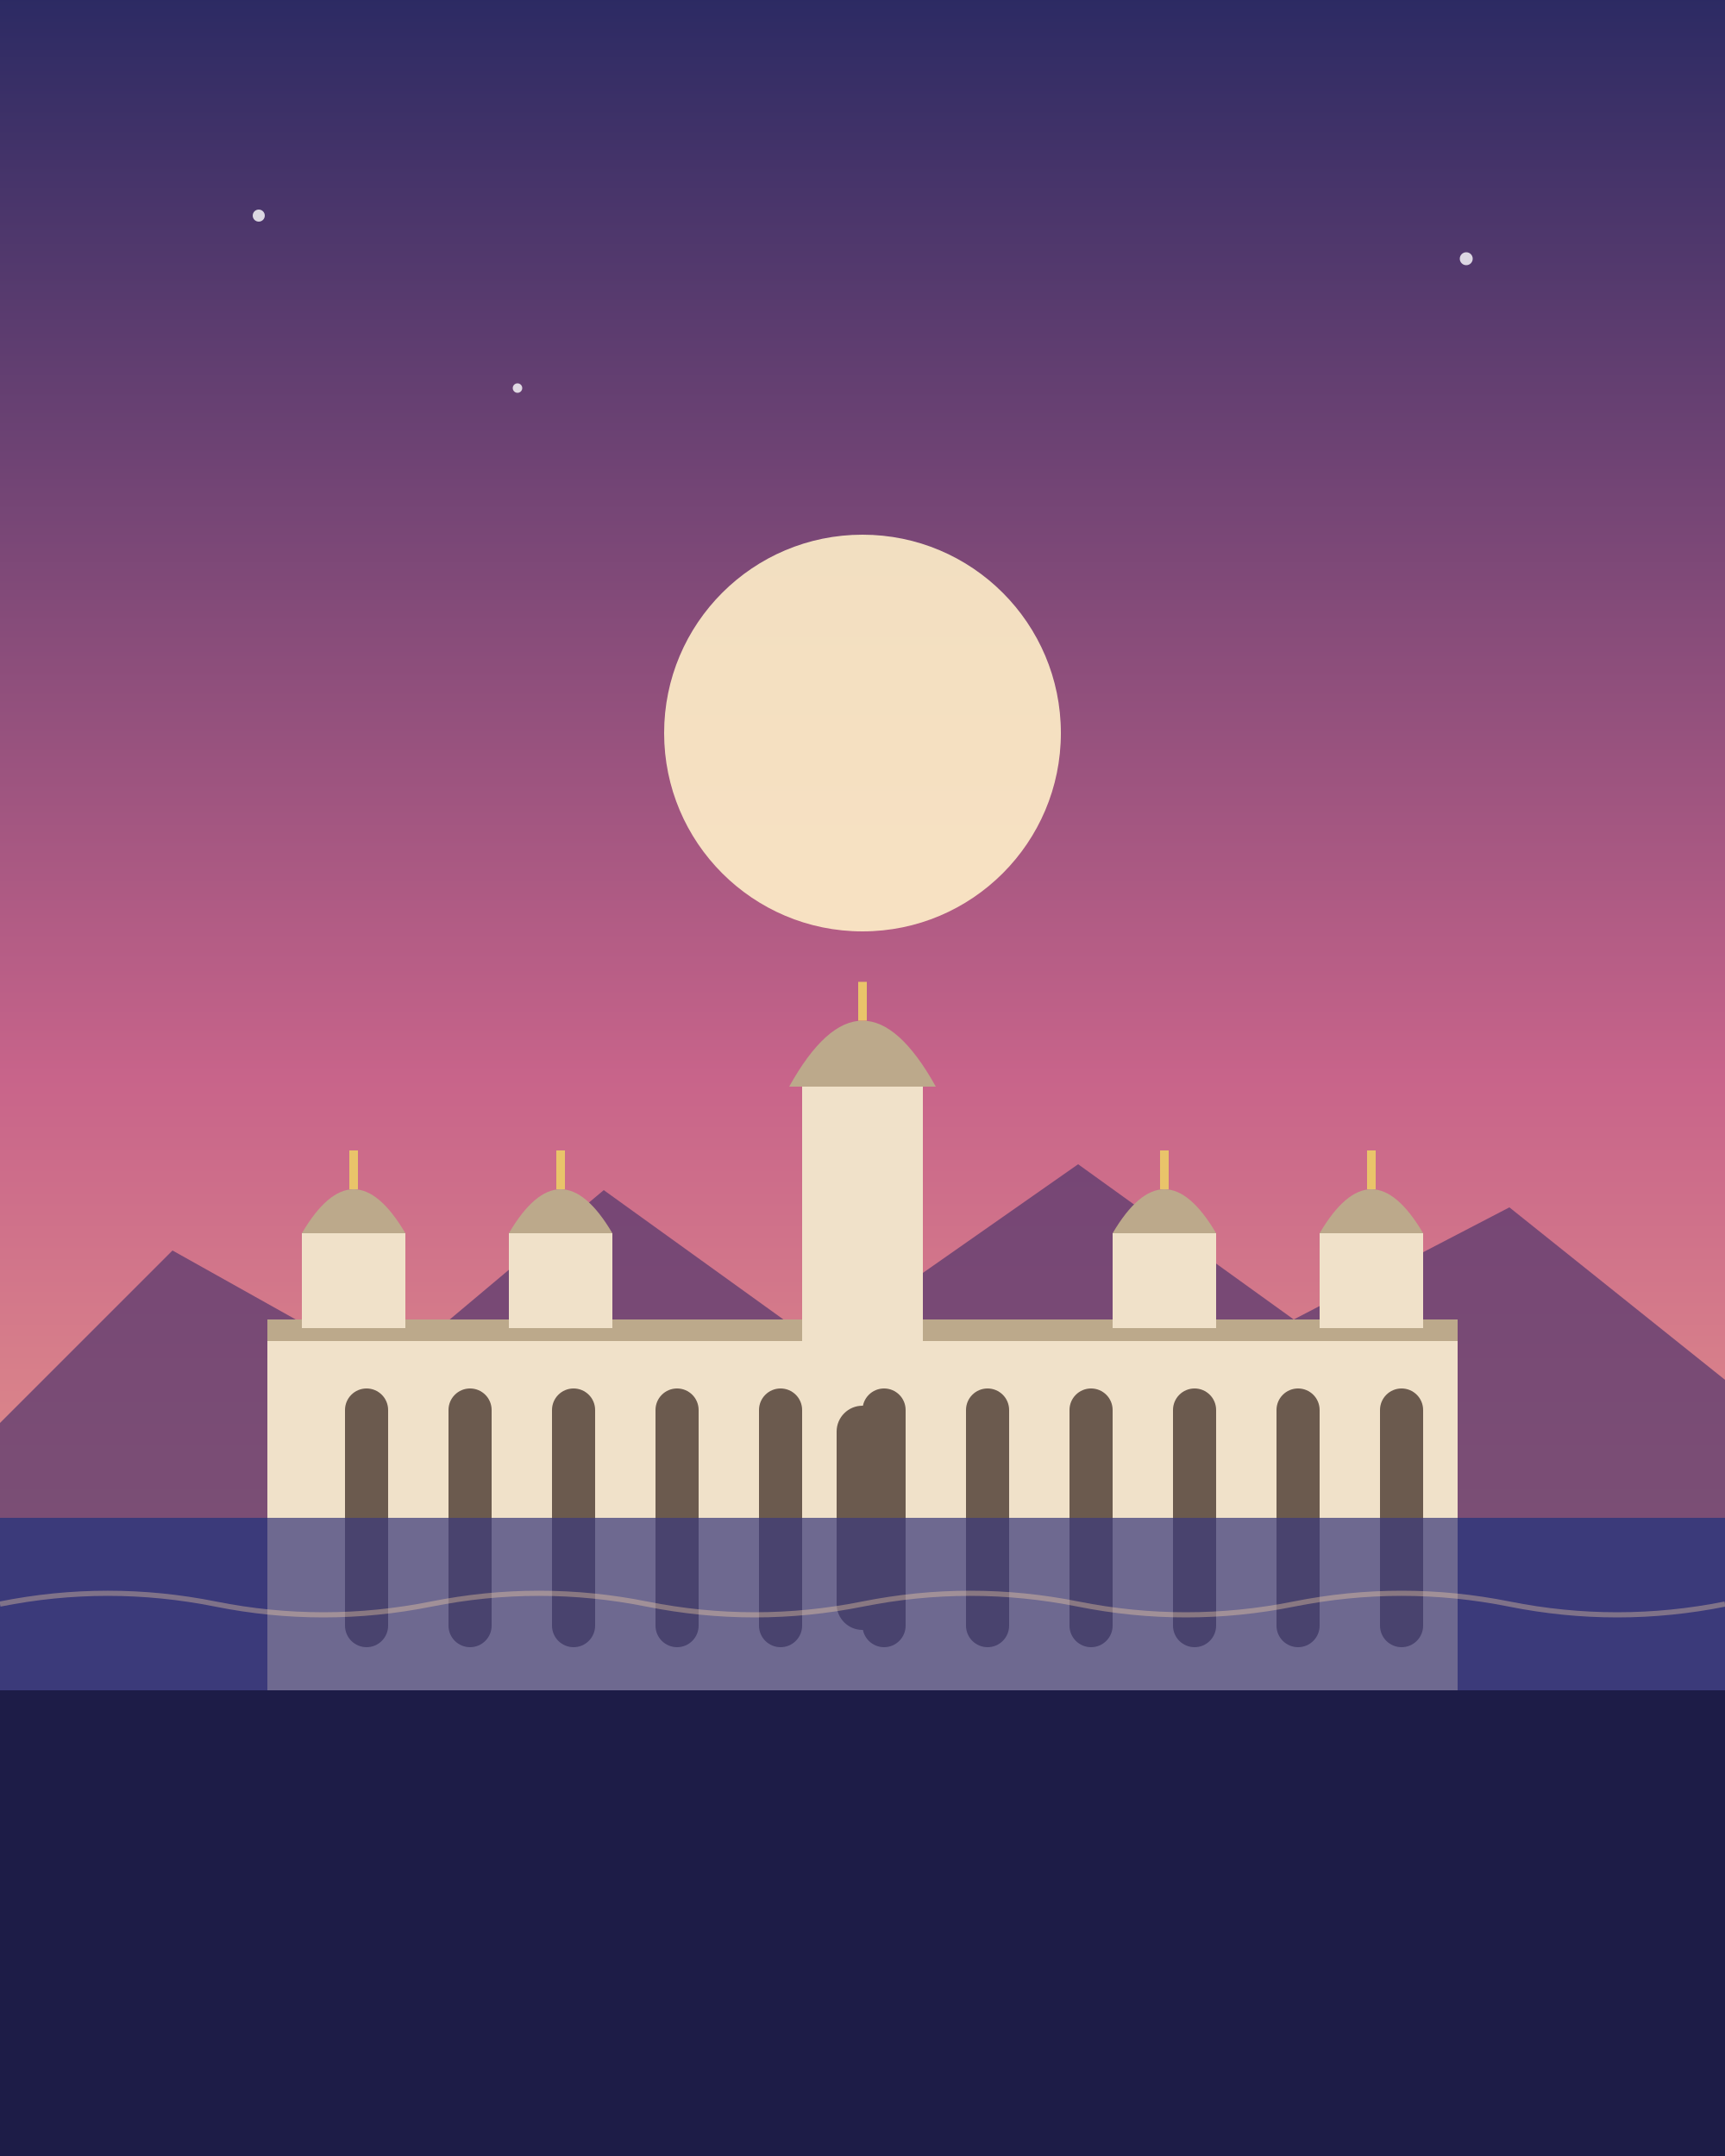
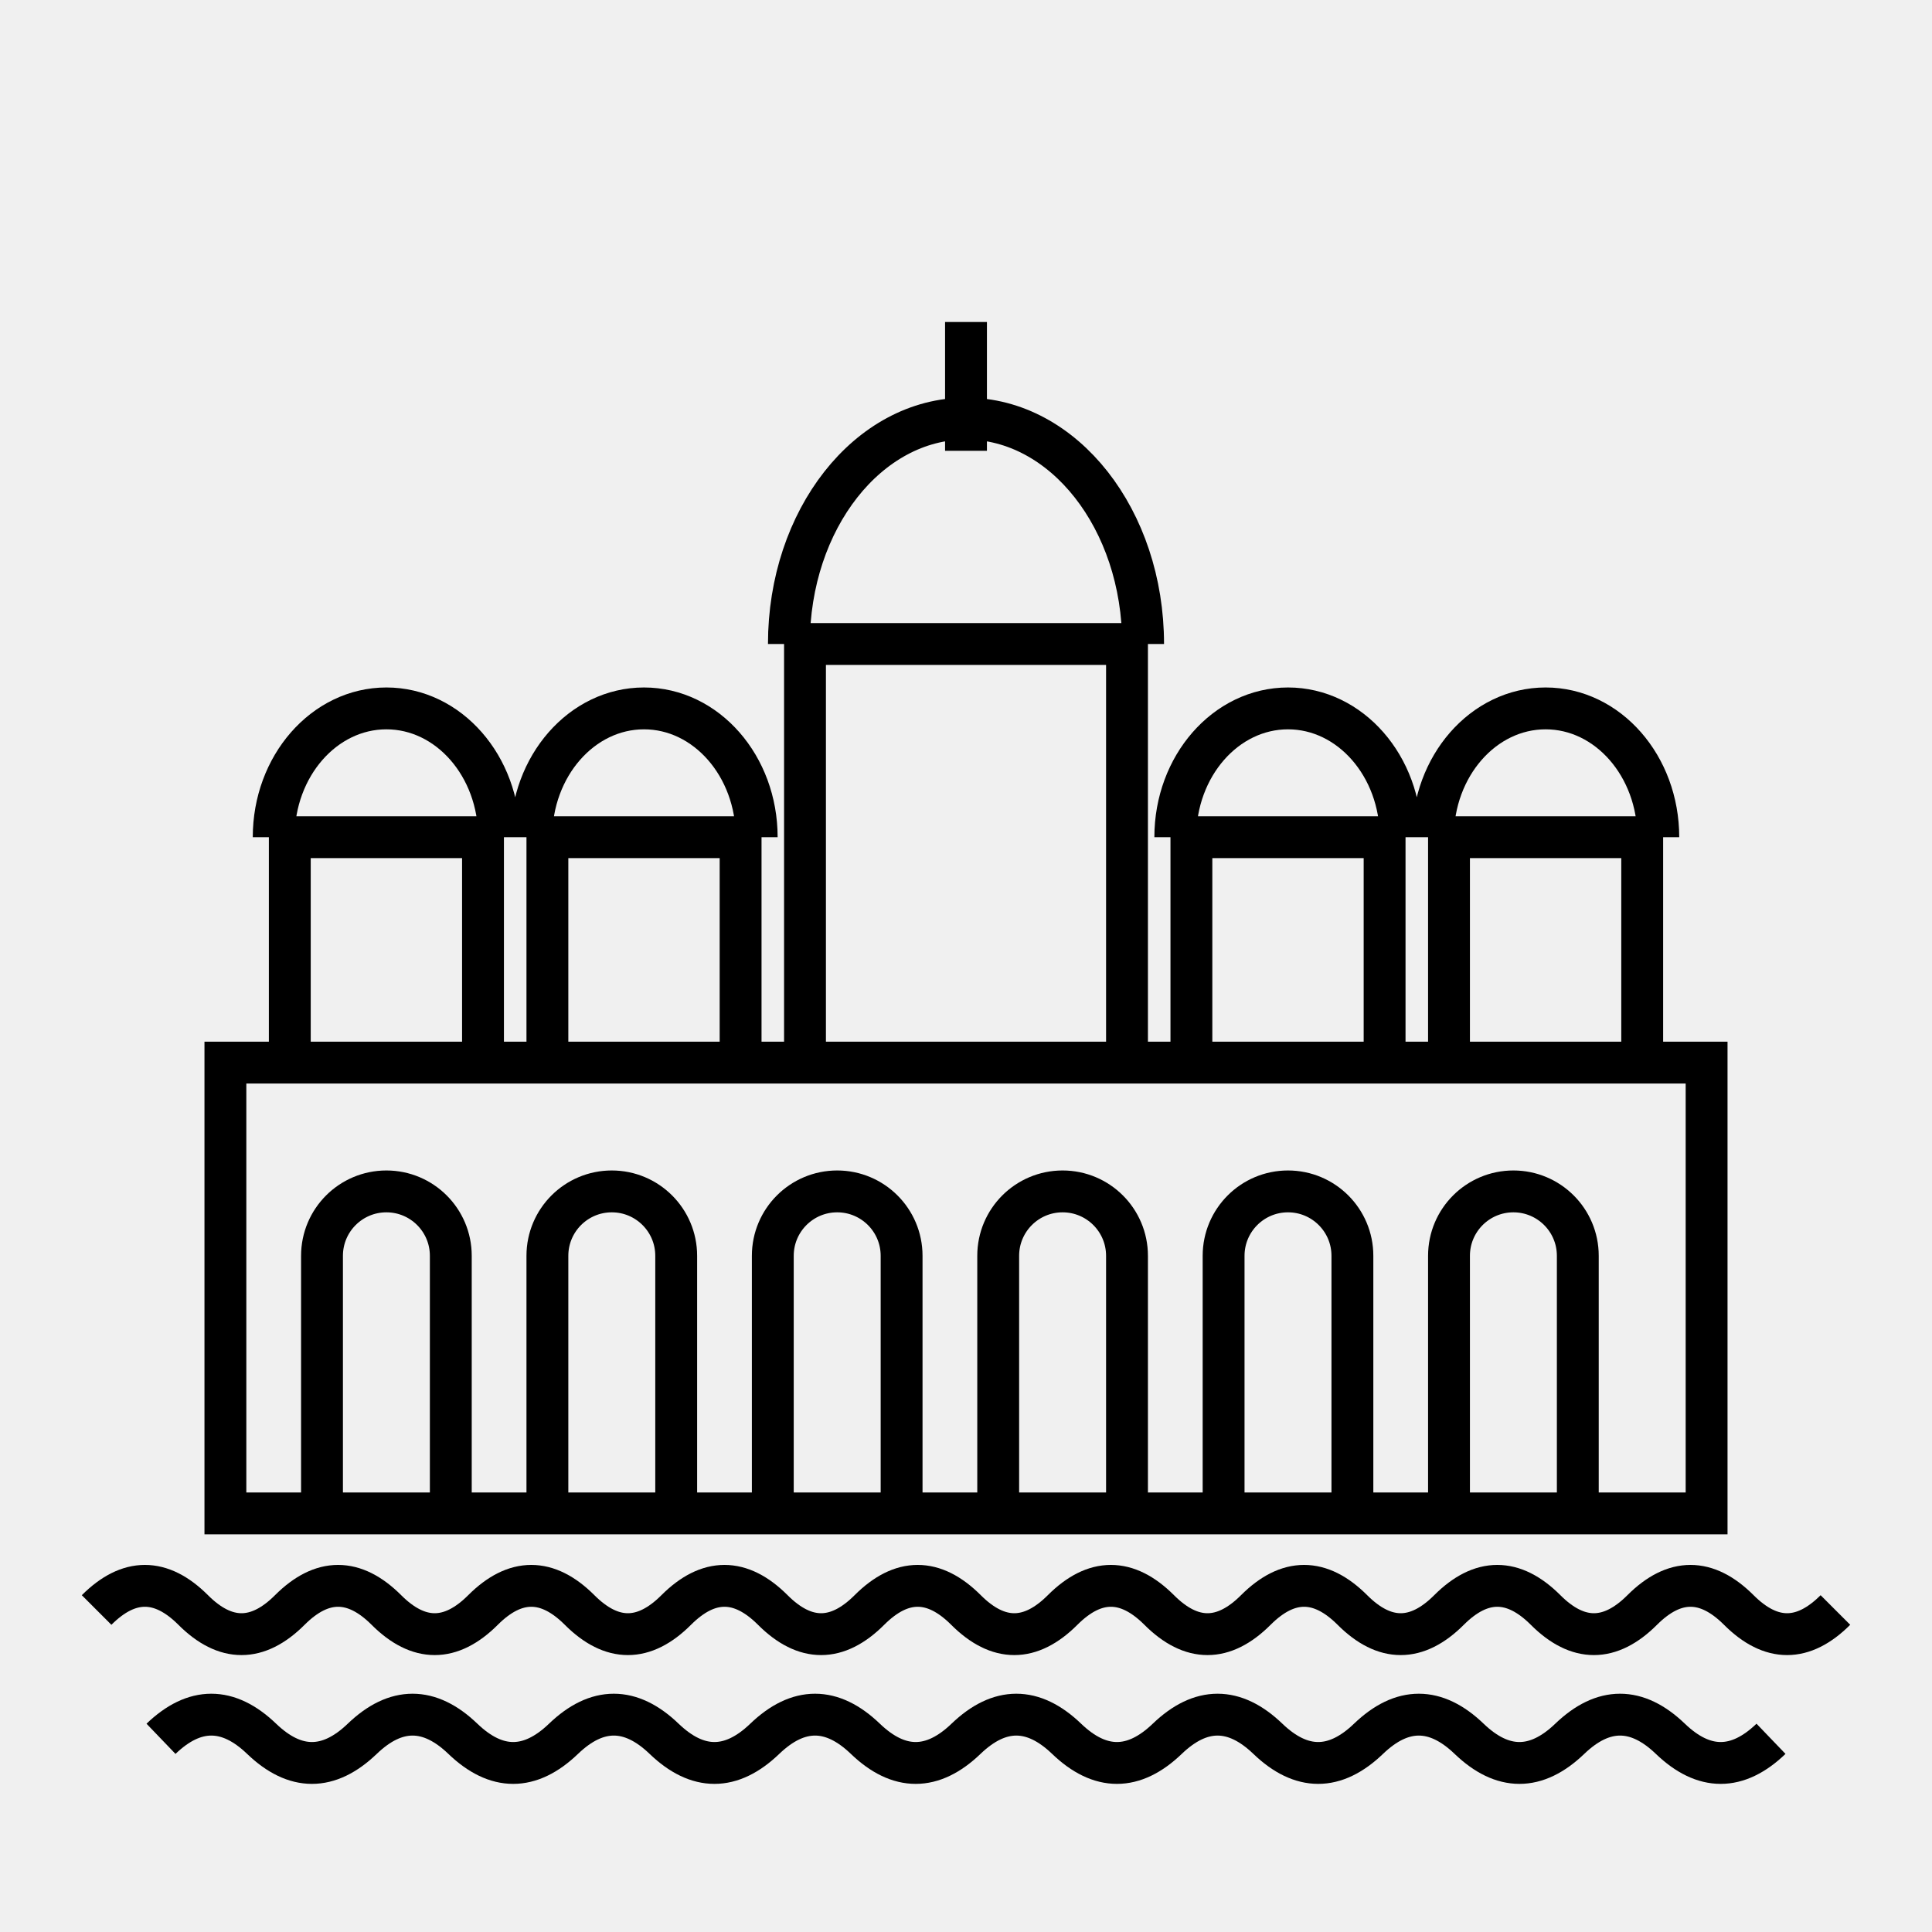
- <svg xmlns="http://www.w3.org/2000/svg" viewBox="0 0 400 500" role="img">
-   <defs>
-     <linearGradient id="s" x1="0" y1="0" x2="0" y2="1">
-       <stop offset="0" stop-color="#2b2a63" />
-       <stop offset="0.5" stop-color="#c8648a" />
-       <stop offset="1" stop-color="#ffc78a" />
-     </linearGradient>
-   </defs>
-   <rect width="400" height="500" fill="url(#s)" />
-   <circle cx="200" cy="170" r="46" fill="#fff0c9" opacity="0.9" />
-   <circle cx="60" cy="50" r="1.4" fill="#fff" opacity="0.8" />
-   <circle cx="340" cy="60" r="1.5" fill="#fff" opacity="0.8" />
-   <circle cx="120" cy="90" r="1.1" fill="#fff" opacity="0.8" />
-   <path d="M0 330L40 290L90 318L140 276L190 312L250 270L300 306L350 280L400 320V352H0Z" fill="#5a3a6e" opacity=".75" />
-   <defs>
-     <g id="pal">
-       <rect x="62" y="306" width="276" height="46" fill="#f0e1c9" />
-       <rect x="62" y="306" width="276" height="5" fill="#bca98b" />
-       <rect x="186" y="252" width="28" height="60" fill="#f0e1c9" />
-       <path d="M183.0 252q17.0 -30.6 34 0Z" fill="#bca98b" />
-       <rect x="199" y="227.7" width="2" height="9" fill="#e9c46a" />
-       <rect x="70" y="286" width="24" height="22" fill="#f0e1c9" />
-       <path d="M70.0 286q12.0 -20.4 24 0Z" fill="#bca98b" />
-       <rect x="81" y="266.8" width="2" height="9" fill="#e9c46a" />
-       <rect x="118" y="286" width="24" height="22" fill="#f0e1c9" />
-       <path d="M118.0 286q12.0 -20.4 24 0Z" fill="#bca98b" />
-       <rect x="129" y="266.8" width="2" height="9" fill="#e9c46a" />
-       <rect x="258" y="286" width="24" height="22" fill="#f0e1c9" />
-       <path d="M258.0 286q12.0 -20.4 24 0Z" fill="#bca98b" />
-       <rect x="269" y="266.8" width="2" height="9" fill="#e9c46a" />
-       <rect x="306" y="286" width="24" height="22" fill="#f0e1c9" />
-       <path d="M306.0 286q12.0 -20.4 24 0Z" fill="#bca98b" />
-       <rect x="317" y="266.8" width="2" height="9" fill="#e9c46a" />
-       <path d="M80 352V327.0a5.0 5.0 0 0 1 10 0V352Z" fill="#6b5a4e" />
-       <path d="M104 352V327.0a5.0 5.0 0 0 1 10 0V352Z" fill="#6b5a4e" />
-       <path d="M128 352V327.0a5.0 5.0 0 0 1 10 0V352Z" fill="#6b5a4e" />
-       <path d="M152 352V327.0a5.0 5.0 0 0 1 10 0V352Z" fill="#6b5a4e" />
-       <path d="M176 352V327.0a5.0 5.0 0 0 1 10 0V352Z" fill="#6b5a4e" />
-       <path d="M200 352V327.0a5.0 5.0 0 0 1 10 0V352Z" fill="#6b5a4e" />
-       <path d="M224 352V327.0a5.0 5.0 0 0 1 10 0V352Z" fill="#6b5a4e" />
-       <path d="M248 352V327.0a5.0 5.0 0 0 1 10 0V352Z" fill="#6b5a4e" />
-       <path d="M272 352V327.0a5.0 5.0 0 0 1 10 0V352Z" fill="#6b5a4e" />
-       <path d="M296 352V327.0a5.0 5.0 0 0 1 10 0V352Z" fill="#6b5a4e" />
-       <path d="M320 352V327.0a5.0 5.0 0 0 1 10 0V352Z" fill="#6b5a4e" />
-       <path d="M194 352V332.0a6.0 6.0 0 0 1 12 0V352Z" fill="#6b5a4e" />
-     </g>
-   </defs>
-   <use href="#pal" />
-   <rect x="0" y="352" width="400" height="40" fill="#3b3a7a" />
-   <use href="#pal" transform="translate(0,704) scale(1,-1)" opacity=".28" />
-   <path d="M0 372q25-5 50 0t50 0t50 0t50 0t50 0t50 0t50 0t50 0" fill="none" stroke="#ffd9a6" stroke-width="1.2" opacity=".35" />
-   <rect y="392" width="400" height="108" fill="#1d1c47" />
+ <svg xmlns="http://www.w3.org/2000/svg" viewBox="0 0 120 120" fill="none" stroke="#000" stroke-width="2.6" stroke-linejoin="miter" stroke-linecap="butt">
+   <path d="M14 66h92v28h-92zM50 40h20v26h-20zM49.0 40a11.0 14 0 0 1 22 0M60 28V20M18 52h12v14h-12zM17.0 52a7.0 8 0 0 1 14 0M34 52h12v14h-12zM33.0 52a7.0 8 0 0 1 14 0M74 52h12v14h-12zM73.0 52a7.0 8 0 0 1 14 0M90 52h12v14h-12zM89.0 52a7.0 8 0 0 1 14 0M20 94V78.0a4.0 4.0 0 0 1 8 0V94M34 94V78.0a4.0 4.0 0 0 1 8 0V94M48 94V78.0a4.0 4.0 0 0 1 8 0V94M62 94V78.0a4.0 4.0 0 0 1 8 0V94M76 94V78.0a4.0 4.0 0 0 1 8 0V94M90 94V78.0a4.0 4.0 0 0 1 8 0V94M6 100q3.0 -3 6.0 0t6.0 0q3.0 -3 6.0 0t6.0 0q3.0 -3 6.0 0t6.0 0q3.0 -3 6.0 0t6.0 0q3.0 -3 6.0 0t6.0 0q3.0 -3 6.0 0t6.0 0q3.0 -3 6.0 0t6.0 0q3.0 -3 6.0 0t6.0 0q3.0 -3 6.0 0t6.0 0M10 108q3.125 -3 6.25 0t6.25 0q3.125 -3 6.25 0t6.25 0q3.125 -3 6.25 0t6.25 0q3.125 -3 6.25 0t6.25 0q3.125 -3 6.25 0t6.25 0q3.125 -3 6.25 0t6.25 0q3.125 -3 6.25 0t6.25 0q3.125 -3 6.25 0t6.25 0" />
</svg>
